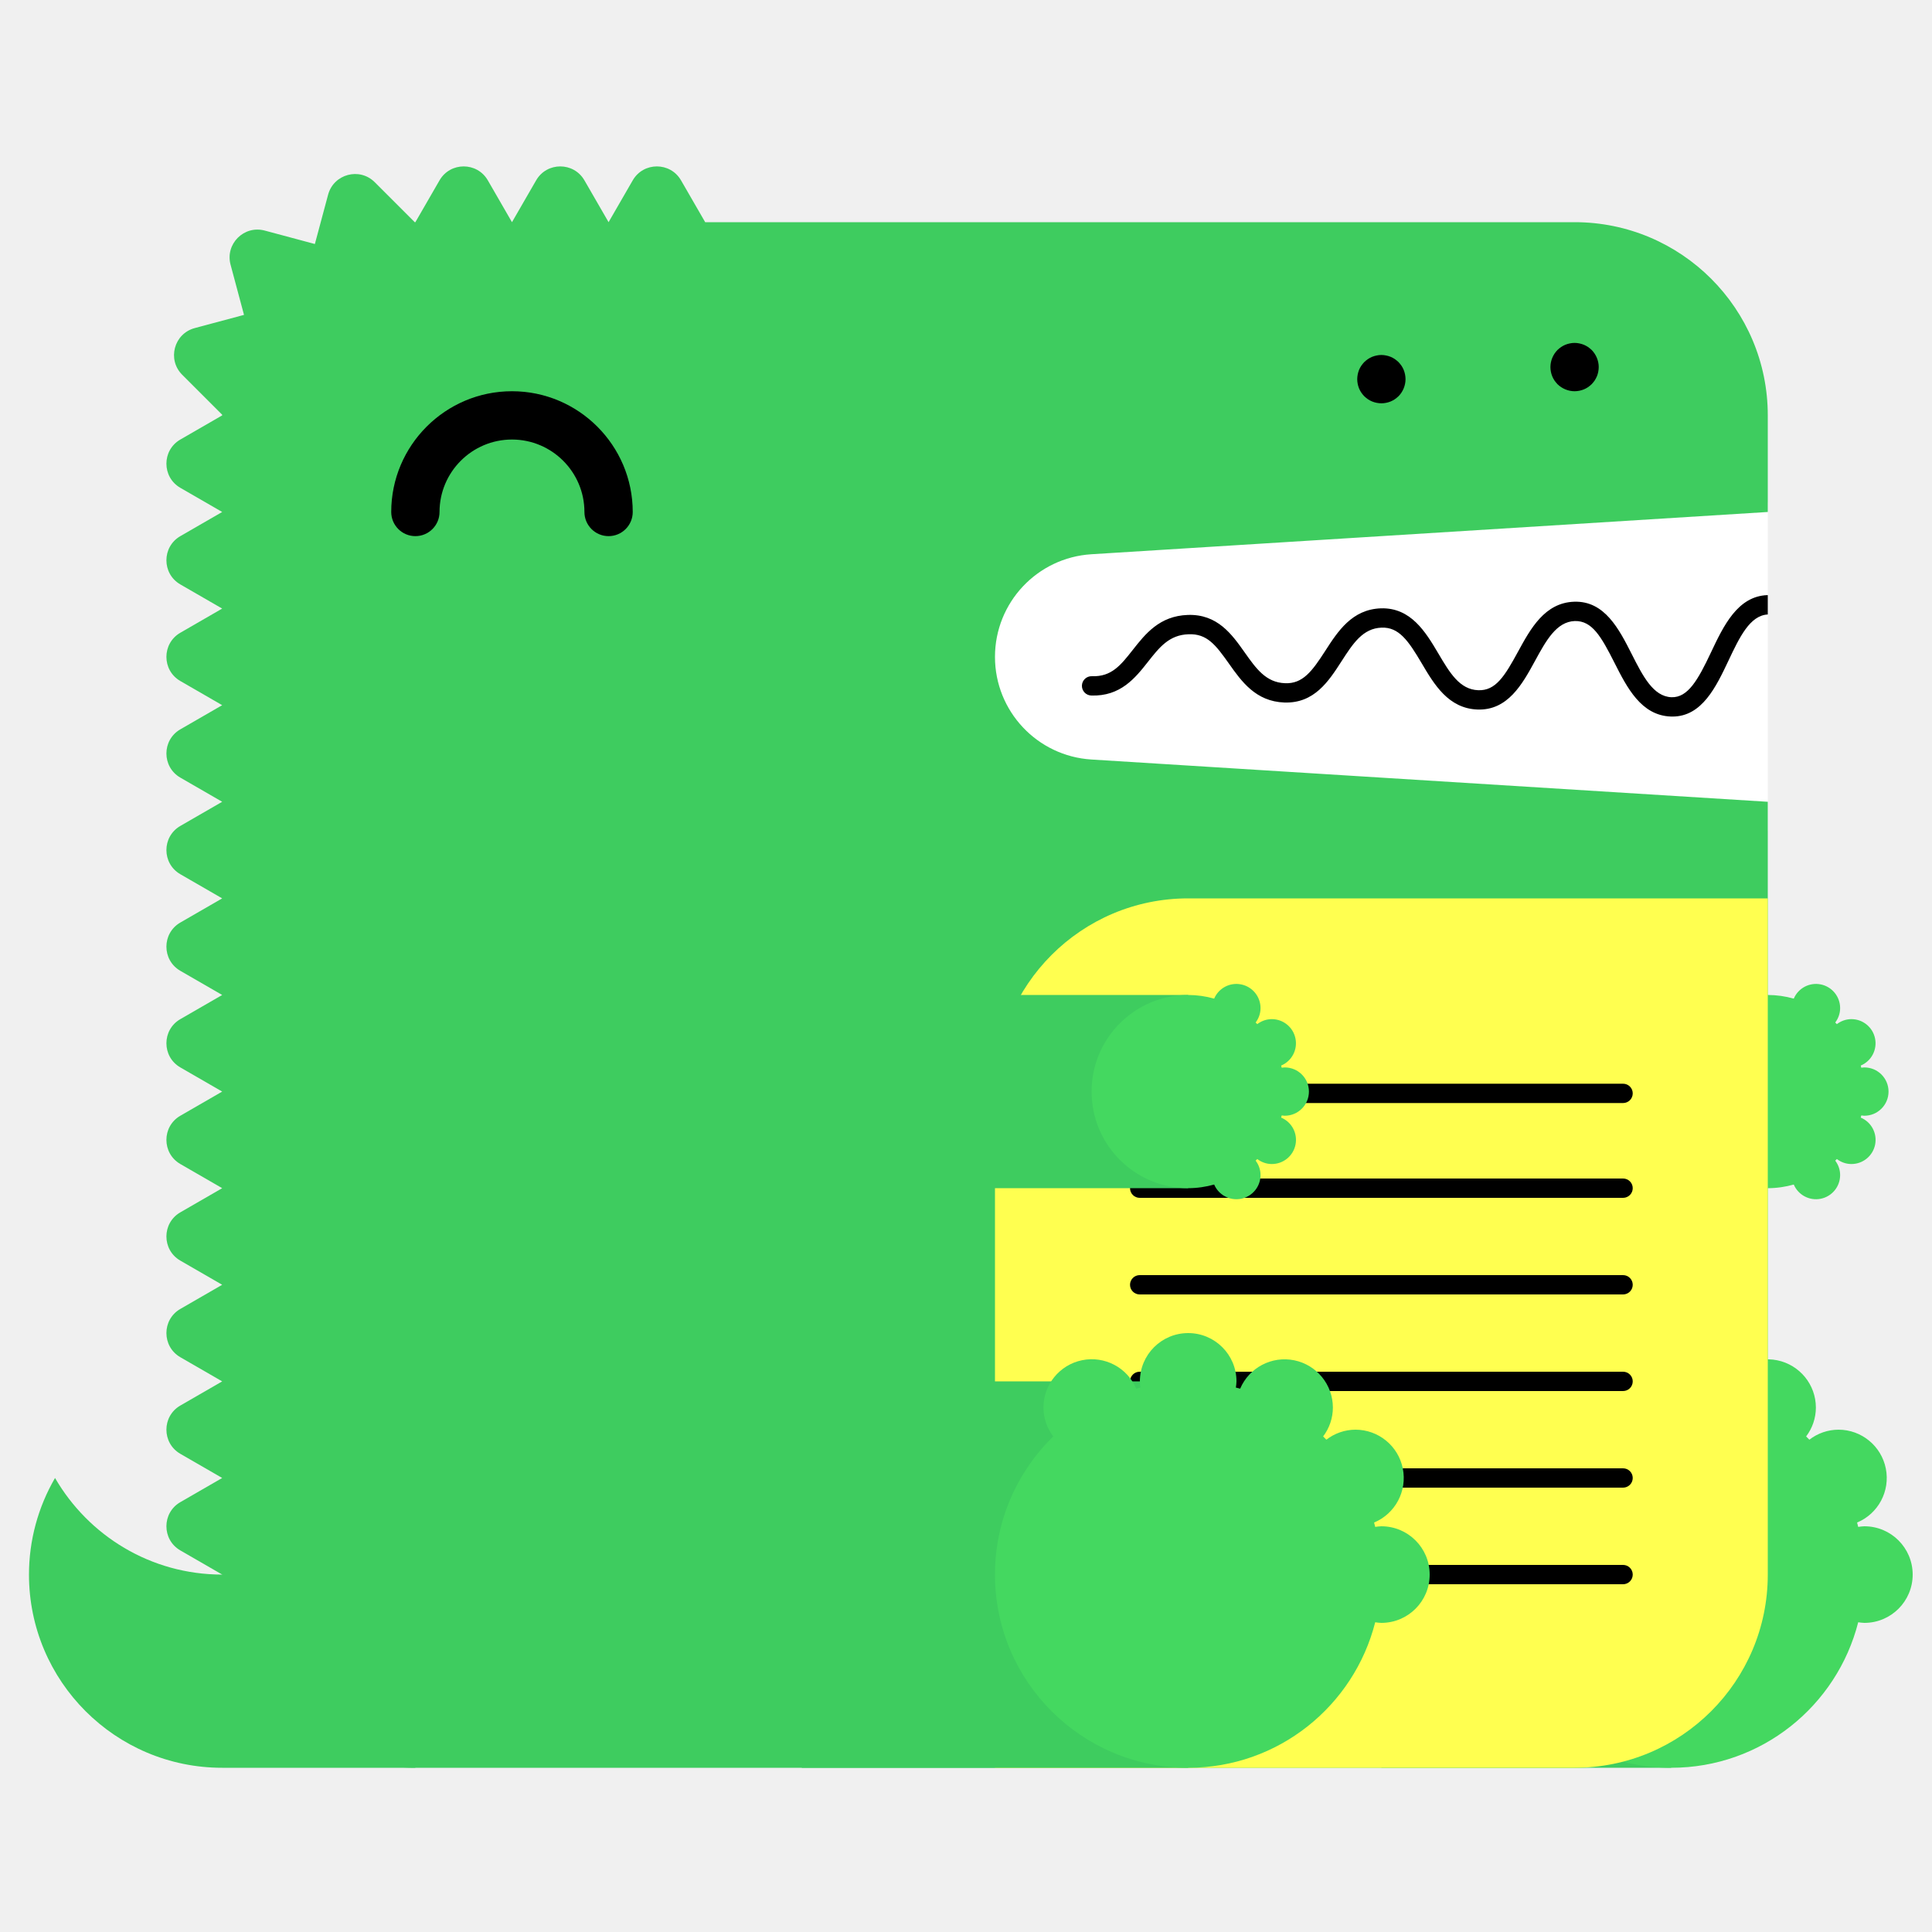
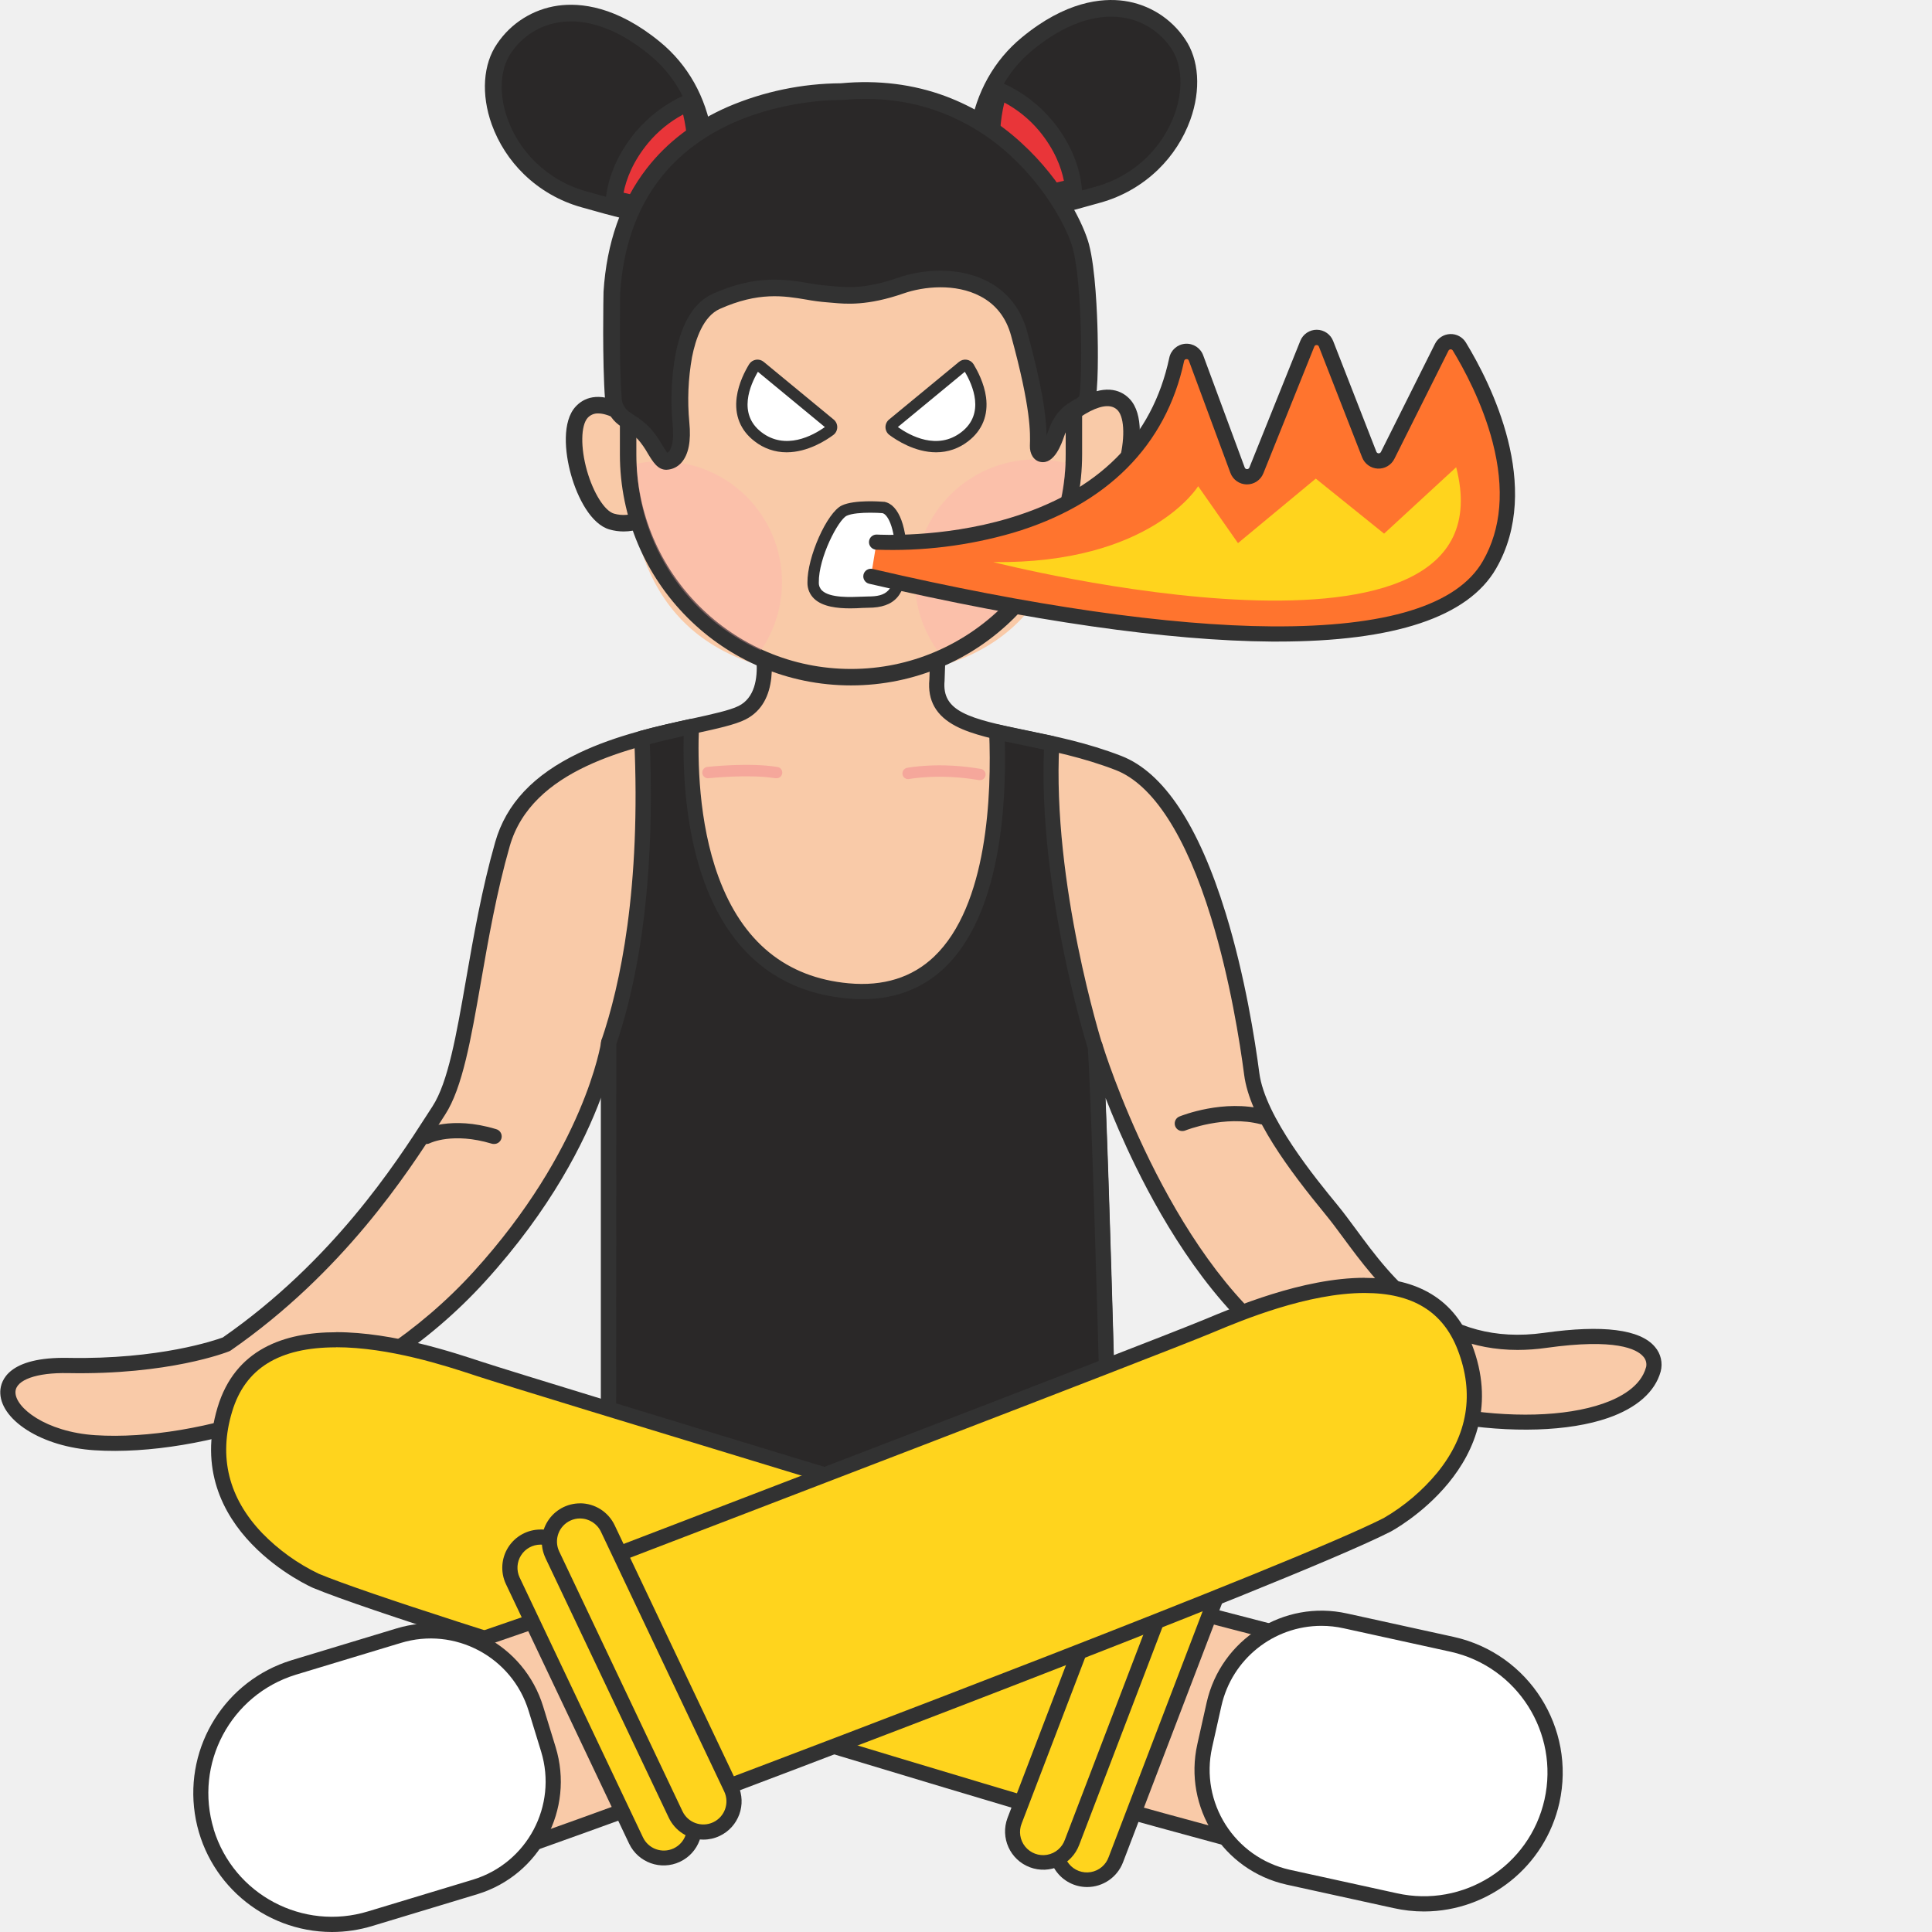
- <svg xmlns="http://www.w3.org/2000/svg" width="200" height="200" viewBox="0 0 200 200">
-   <g fill="none" fill-rule="evenodd">
-     <path fill="#FFF" d="M99 52h84v34H99z" />
-     <path d="M23 163c-7.398 0-13.843-4.027-17.303-10A19.886 19.886 0 0 0 3 163c0 11.046 8.954 20 20 20h20v-20H23z" fill="#3ECC5F" />
-     <path d="M112.98 57.376L183 53V43c0-11.046-8.954-20-20-20H73l-2.5-4.33c-1.112-1.925-3.889-1.925-5 0L63 23l-2.5-4.33c-1.111-1.925-3.889-1.925-5 0L53 23l-2.5-4.33c-1.111-1.925-3.889-1.925-5 0L43 23c-.022 0-.042.003-.065.003l-4.142-4.141c-1.57-1.571-4.252-.853-4.828 1.294l-1.369 5.104-5.192-1.392c-2.148-.575-4.111 1.389-3.535 3.536l1.39 5.193-5.102 1.367c-2.148.576-2.867 3.259-1.296 4.83l4.142 4.142c0 .021-.003.042-.003.064l-4.33 2.5c-1.925 1.111-1.925 3.889 0 5L23 53l-4.33 2.5c-1.925 1.111-1.925 3.889 0 5L23 63l-4.33 2.5c-1.925 1.111-1.925 3.889 0 5L23 73l-4.33 2.5c-1.925 1.111-1.925 3.889 0 5L23 83l-4.33 2.5c-1.925 1.111-1.925 3.889 0 5L23 93l-4.33 2.5c-1.925 1.111-1.925 3.889 0 5L23 103l-4.33 2.5c-1.925 1.111-1.925 3.889 0 5L23 113l-4.33 2.5c-1.925 1.111-1.925 3.889 0 5L23 123l-4.33 2.5c-1.925 1.111-1.925 3.889 0 5L23 133l-4.33 2.5c-1.925 1.111-1.925 3.889 0 5L23 143l-4.33 2.5c-1.925 1.111-1.925 3.889 0 5L23 153l-4.33 2.5c-1.925 1.111-1.925 3.889 0 5L23 163c0 11.046 8.954 20 20 20h120c11.046 0 20-8.954 20-20V83l-70.02-4.376A10.645 10.645 0 0 1 103 68c0-5.621 4.37-10.273 9.98-10.624" fill="#3ECC5F" />
-     <path fill="#3ECC5F" d="M143 183h30v-40h-30z" />
-     <path d="M193 158c-.219 0-.428.037-.639.064-.038-.15-.074-.301-.116-.451A5 5 0 0 0 190.32 148a4.96 4.96 0 0 0-3.016 1.036 26.531 26.531 0 0 0-.335-.336 4.955 4.955 0 0 0 1.011-2.987 5 5 0 0 0-9.599-1.959c-.148-.042-.297-.077-.445-.115.027-.211.064-.42.064-.639a5 5 0 0 0-5-5 5 5 0 0 0-5 5c0 .219.037.428.064.639-.148.038-.297.073-.445.115a4.998 4.998 0 0 0-9.599 1.959c0 1.125.384 2.151 1.011 2.987-3.717 3.632-6.031 8.693-6.031 14.3 0 11.046 8.954 20 20 20 9.339 0 17.16-6.41 19.361-15.064.211.027.42.064.639.064a5 5 0 0 0 5-5 5 5 0 0 0-5-5" fill="#44D860" />
-     <path fill="#3ECC5F" d="M153 123h30v-20h-30z" />
-     <path d="M193 115.5a2.5 2.5 0 1 0 0-5c-.109 0-.214.019-.319.032-.02-.075-.037-.15-.058-.225a2.501 2.501 0 0 0-.963-4.807c-.569 0-1.088.197-1.508.518a6.653 6.653 0 0 0-.168-.168c.314-.417.506-.931.506-1.494a2.5 2.5 0 0 0-4.8-.979A9.987 9.987 0 0 0 183 103c-5.522 0-10 4.478-10 10s4.478 10 10 10c.934 0 1.833-.138 2.69-.377a2.5 2.5 0 0 0 4.8-.979c0-.563-.192-1.077-.506-1.494.057-.055.113-.111.168-.168.42.321.939.518 1.508.518a2.5 2.5 0 0 0 .963-4.807c.021-.074.038-.15.058-.225.105.013.21.032.319.032" fill="#44D860" />
-     <path d="M63 55.5a2.5 2.5 0 0 1-2.5-2.5c0-4.136-3.364-7.5-7.5-7.5s-7.5 3.364-7.5 7.5a2.5 2.5 0 1 1-5 0c0-6.893 5.607-12.5 12.5-12.5S65.5 46.107 65.5 53a2.5 2.5 0 0 1-2.5 2.5" fill="#000" />
-     <path d="M103 183h60c11.046 0 20-8.954 20-20V93h-60c-11.046 0-20 8.954-20 20v70z" fill="#FFFF50" />
-     <path d="M168.02 124h-50.04a1 1 0 1 1 0-2h50.04a1 1 0 1 1 0 2m0 20h-50.04a1 1 0 1 1 0-2h50.04a1 1 0 1 1 0 2m0 20h-50.04a1 1 0 1 1 0-2h50.04a1 1 0 1 1 0 2m0-49.814h-50.04a1 1 0 1 1 0-2h50.04a1 1 0 1 1 0 2m0 19.814h-50.04a1 1 0 1 1 0-2h50.04a1 1 0 1 1 0 2m0 20h-50.04a1 1 0 1 1 0-2h50.04a1 1 0 1 1 0 2M183 61.611c-.012 0-.022-.006-.034-.005-3.09.105-4.552 3.196-5.842 5.923-1.346 2.85-2.387 4.703-4.093 4.647-1.889-.068-2.969-2.202-4.113-4.46-1.314-2.594-2.814-5.536-5.963-5.426-3.046.104-4.513 2.794-5.807 5.167-1.377 2.528-2.314 4.065-4.121 3.994-1.927-.07-2.951-1.805-4.136-3.813-1.321-2.236-2.848-4.75-5.936-4.664-2.994.103-4.465 2.385-5.763 4.4-1.373 2.13-2.335 3.428-4.165 3.351-1.973-.07-2.992-1.51-4.171-3.177-1.324-1.873-2.816-3.993-5.895-3.89-2.928.1-4.399 1.97-5.696 3.618-1.232 1.564-2.194 2.802-4.229 2.724a1 1 0 0 0-.072 2c3.017.101 4.545-1.8 5.872-3.487 1.177-1.496 2.193-2.787 4.193-2.855 1.926-.082 2.829 1.115 4.195 3.045 1.297 1.834 2.769 3.914 5.731 4.021 3.103.104 4.596-2.215 5.918-4.267 1.182-1.834 2.202-3.417 4.15-3.484 1.793-.067 2.769 1.35 4.145 3.681 1.297 2.197 2.766 4.686 5.787 4.796 3.125.108 4.634-2.62 5.949-5.035 1.139-2.088 2.214-4.06 4.119-4.126 1.793-.042 2.728 1.595 4.111 4.33 1.292 2.553 2.757 5.445 5.825 5.556l.169.003c3.064 0 4.518-3.075 5.805-5.794 1.139-2.41 2.217-4.68 4.067-4.773v-2z" fill="#000" />
-     <path fill="#3ECC5F" d="M83 183h40v-40H83z" />
-     <path d="M143 158c-.219 0-.428.037-.639.064-.038-.15-.074-.301-.116-.451A5 5 0 0 0 140.32 148a4.96 4.96 0 0 0-3.016 1.036 26.531 26.531 0 0 0-.335-.336 4.955 4.955 0 0 0 1.011-2.987 5 5 0 0 0-9.599-1.959c-.148-.042-.297-.077-.445-.115.027-.211.064-.42.064-.639a5 5 0 0 0-5-5 5 5 0 0 0-5 5c0 .219.037.428.064.639-.148.038-.297.073-.445.115a4.998 4.998 0 0 0-9.599 1.959c0 1.125.384 2.151 1.011 2.987-3.717 3.632-6.031 8.693-6.031 14.3 0 11.046 8.954 20 20 20 9.339 0 17.16-6.41 19.361-15.064.211.027.42.064.639.064a5 5 0 0 0 5-5 5 5 0 0 0-5-5" fill="#44D860" />
-     <path fill="#3ECC5F" d="M83 123h40v-20H83z" />
-     <path d="M133 115.5a2.5 2.5 0 1 0 0-5c-.109 0-.214.019-.319.032-.02-.075-.037-.15-.058-.225a2.501 2.501 0 0 0-.963-4.807c-.569 0-1.088.197-1.508.518a6.653 6.653 0 0 0-.168-.168c.314-.417.506-.931.506-1.494a2.5 2.5 0 0 0-4.8-.979A9.987 9.987 0 0 0 123 103c-5.522 0-10 4.478-10 10s4.478 10 10 10c.934 0 1.833-.138 2.69-.377a2.5 2.5 0 0 0 4.8-.979c0-.563-.192-1.077-.506-1.494.057-.055.113-.111.168-.168.42.321.939.518 1.508.518a2.5 2.5 0 0 0 .963-4.807c.021-.074.038-.15.058-.225.105.013.21.032.319.032" fill="#44D860" />
-     <path d="M143 41.75c-.16 0-.33-.02-.49-.05a2.52 2.52 0 0 1-.47-.14c-.15-.06-.29-.14-.431-.23-.13-.09-.259-.2-.38-.31-.109-.12-.219-.24-.309-.38s-.17-.28-.231-.43a2.619 2.619 0 0 1-.189-.96c0-.16.02-.33.05-.49.03-.16.08-.31.139-.47.061-.15.141-.29.231-.43.09-.13.2-.26.309-.38.121-.11.25-.22.38-.31.141-.09.281-.17.431-.23.149-.06.31-.11.47-.14.32-.07.65-.07.98 0 .159.03.32.08.47.14.149.06.29.14.43.23.13.09.259.2.38.31.11.12.22.25.31.38.09.14.17.28.23.43.06.16.11.31.14.47.029.16.05.33.05.49 0 .66-.271 1.31-.73 1.77-.121.11-.25.22-.38.31-.14.09-.281.17-.43.23a2.565 2.565 0 0 1-.96.19m20-1.25c-.66 0-1.3-.27-1.771-.73a3.802 3.802 0 0 1-.309-.38c-.09-.14-.17-.28-.231-.43a2.619 2.619 0 0 1-.189-.96c0-.66.27-1.3.729-1.77.121-.11.25-.22.38-.31.141-.09.281-.17.431-.23.149-.06.31-.11.47-.14.32-.07.66-.07.98 0 .159.03.32.08.47.14.149.06.29.14.43.23.13.09.259.2.38.31.459.47.73 1.11.73 1.77 0 .16-.021.33-.05.49-.03.16-.08.32-.14.47-.07.15-.14.29-.23.43-.09.13-.2.26-.31.38-.121.11-.25.22-.38.31-.14.09-.281.17-.43.23a2.565 2.565 0 0 1-.96.19" fill="#000" />
-   </g>
+ <svg xmlns="http://www.w3.org/2000/svg" t="1694197422339" class="icon" viewBox="0 0 1024 1024" version="1.1" p-id="11775" width="200" height="200">
+   <path d="M401.405 331.734s12.279 35.828-8.19 46.058-110.535 12.279-126.904 69.597-18.429 117.694-33.778 141.233-49.128 79.836-112.585 123.844c0 0-30.699 12.279-83.916 11.259S2.255 761.593 50.353 764.663s138.343-16.219 203.67-87.996c60.267-66.237 68.577-123.844 68.577-123.844V764.963L471.002 826.07l115.654-95.185s-4.1-150.443-6.14-175.991c0 0 33.768 111.555 99.275 159.662s185.241 52.197 196.5 11.259c0 0 8.19-24.569-57.317-15.359s-92.575-43.998-113.164-69.047c-14.239-17.349-39.328-48.648-42.398-72.186S642.994 423.849 592.796 404.4s-99.275-12.279-96.205-43.998l1-28.659z" fill="#F9CAA8" p-id="11776" />
+   <path d="M471.002 830.089a4 4 0 0 1-1.53-0.3l-148.403-61.107a4 4 0 0 1-2.49-3.72V581.702c-8.71 23.419-26.389 58.997-61.577 97.645-29.449 32.368-67.447 57.667-109.895 73.166-33.128 12.089-68.487 17.999-96.995 16.159C36.433 767.803 23.724 763.963 14.324 757.963S-0.145 744.504 0.155 737.334c0.23-5.51 4.18-18.239 35.948-17.629 48.458 0.93 78.216-9.44 81.996-10.829 58.317-40.568 91.706-92.365 107.775-117.294 1.19-1.85 2.3-3.58 3.33-5.15 8.3-12.739 12.709-37.998 17.819-67.317 3.92-22.499 8.36-47.998 15.459-72.836 5.77-20.209 20.279-35.628 44.328-47.148 19.849-9.5 41.998-14.339 59.877-18.229 10.819-2.37 20.169-4.41 24.769-6.71 17.079-8.54 6.29-40.828 6.18-41.158a4 4 0 0 1 3.81-5.32h96.205a4 4 0 0 1 4 4.17l-1 28.649v0.25c-1.58 16.369 12.929 20.089 43.258 26.299 15.309 3.14 32.658 6.69 50.398 13.569 22.399 8.69 40.998 36.748 55.357 83.426 10.23 33.308 15.539 67.297 17.799 84.586 3 23.299 29.999 56.127 41.518 70.147 3.05 3.71 6.21 8 9.57 12.539 19.439 26.429 46.218 62.617 99.865 55.087 31.208-4.39 50.998-1.87 58.777 7.49a14.329 14.329 0 0 1 3 12.999c-3 10.809-12.659 19.319-27.879 24.619-41.368 14.379-123.364 4-174.861-33.788-34.498-25.329-60.067-67.997-75.436-99.345-6.64-13.519-11.999-26.169-16.059-36.498 2.06 50.218 4.62 143.943 4.76 148.863a4 4 0 0 1-1.47 3.22l-115.684 95.185a4 4 0 0 1-2.56 0.91z m-144.383-67.817l143.683 59.157 112.275-92.395c-0.49-17.799-4.19-150.253-6.07-173.862a4 4 0 0 1 7.86-1.49c0.33 1.11 34.158 110.845 97.805 157.582 22.579 16.589 53.467 28.999 86.996 34.898 31.208 5.52 60.537 4.71 80.466-2.22 8.83-3.07 19.999-8.9 22.789-19.239a1.72 1.72 0 0 1 0.07-0.21 6.26 6.26 0 0 0-1.59-5.56c-3.4-3.91-14.599-9.7-51.357-4.53a108.885 108.885 0 0 1-15.139 1.09c-48.518 0-74.586-35.288-92.375-59.367-3.29-4.46-6.4-8.66-9.32-12.209-19.749-24.049-40.338-51.667-43.278-74.216-2.22-16.999-7.45-50.518-17.509-83.266-13.379-43.578-30.868-70.647-50.578-78.286-17.109-6.63-34.108-10.11-49.108-13.189-14.369-2.94-26.779-5.48-35.608-10.09-10.489-5.47-15.089-13.569-14.049-24.739l0.87-24.379h-86.716c2.76 11.139 6.66 36.448-11.719 45.638-5.5 2.75-14.839 4.79-26.659 7.37-34.448 7.51-86.506 18.869-98.185 59.727-7 24.429-11.379 49.708-15.269 71.996-5.25 30.169-9.79 56.207-18.999 70.327l-3.31 5.16c-16.379 25.419-50.468 78.306-110.345 119.834a4.07 4.07 0 0 1-0.8 0.42c-1.29 0.52-32.068 12.579-85.496 11.549-16.579-0.32-27.499 3.58-27.759 9.92-0.34 8.25 15.999 21.299 42.418 22.999 27.459 1.75 61.617-4 93.745-15.699 41.228-14.999 78.116-39.608 106.695-70.997 58.747-64.577 67.487-121.144 67.567-121.704a4 4 0 0 1 8 0.57zM119.949 712.465z" fill="#323232" p-id="11777" />
+   <path d="M528.329 387.881c2 48.078-3.41 144.223-78.846 137.293-80.816-7.43-84.556-103.205-82.996-140.143-8 1.75-16.999 3.74-26.299 6.29 1.6 34.618 2.1 103.635-17.629 161.482V764.963L471.002 826.07l115.654-95.185s-4.1-150.443-6.14-175.991c0 0-26.999-84.996-22.999-160.782-8.65-1.86-22.029-4.56-29.189-6.23z" fill="#2A2828" p-id="11778" />
+   <path d="M471.002 830.089a4 4 0 0 1-1.53-0.3L321.009 768.682a4 4 0 0 1-2.49-3.72V552.803a4.11 4.11 0 0 1 0.21-1.3c10-29.229 21.089-80.706 17.419-159.992a4 4 0 0 1 2.95-4.06c9-2.47 17.679-4.41 26.509-6.34a4 4 0 0 1 4.87 4.11c-0.74 17.189-0.39 50.398 10.339 79.576 12.629 34.368 35.828 53.337 68.997 56.377 18.399 1.69 33.608-3.05 45.218-14.089 28.579-27.169 30.599-86.236 29.249-118.994a4 4 0 0 1 4.94-4.08c4.79 1.12 12.639 2.75 19.559 4.18 3.42 0.71 6.7 1.39 9.48 2a4 4 0 0 1 3.18 4.14c-3.89 74.116 22.579 158.512 22.849 159.352a4.49 4.49 0 0 1 0.18 0.9c2 25.399 6 170.102 6.15 176.241a4 4 0 0 1-1.47 3.22l-115.614 95.135a4 4 0 0 1-2.53 0.91z m-144.413-67.817l143.683 59.157 112.275-92.395c-0.49-17.689-4.14-148.653-6-173.422-2.08-6.74-26.109-86.426-23.229-158.312l-6.1-1.27c-5.09-1.06-10.299-2.14-14.649-3.08 0.93 34.908-2.56 91.996-31.928 119.994-13.369 12.709-30.689 18.179-51.487 16.269-36.498-3.35-61.997-24.079-75.796-61.617-10.19-27.739-11.419-58.717-10.999-77.486-6 1.33-11.909 2.7-17.939 4.3 1.83 44.128 0.06 106.385-17.769 159.102z" fill="#323232" p-id="11779" />
+   <path d="M562.438 835.869L681.882 866.958l-30.109 107.735s-120.634-32.458-120.114-34.548 30.778-104.275 30.778-104.275z" fill="#F9CAA8" p-id="11780" />
+   <path d="M651.773 978.712a4.25 4.25 0 0 1-1-0.13c-0.3-0.09-30.519-8.22-60.277-16.499-17.499-4.87-31.418-8.84-41.378-11.799-6-1.77-10.549-3.19-13.669-4.24-5-1.68-8.63-2.89-7.64-6.87 0.53-2.12 27.719-93.995 30.818-104.445a4 4 0 0 1 4.87-2.75l119.454 31.058a4 4 0 0 1 2.86 5l-30.169 107.735a4 4 0 0 1-3.87 2.94zM536.489 937.954C549.998 942.684 609.195 959.043 648.993 969.773l27.939-99.995-111.745-29.039c-9.34 31.558-24.769 83.726-28.699 97.215z" fill="#323232" p-id="11781" />
+   <path d="M551.508 958.443c-35.608-10.599-331.824-98.905-384.131-120.604a110.335 110.335 0 0 1-31.428-22.629c-18.809-19.749-24.469-42.678-16.829-68.137 7.36-24.539 27.189-36.998 58.997-36.998 28.839 0 59.387 10 74.066 14.869l1.65 0.54c30.998 10.14 311.825 95.205 349.923 106.735z" fill="#FFD41D" p-id="11782" />
+   <path d="M178.076 706.066v8c28.179 0 58.317 9.9 72.796 14.649l1.66 0.55c30.069 9.84 294.656 89.996 345.753 105.485L549.178 953.553c-47.998-14.299-329.254-98.305-380.181-119.404a105.135 105.135 0 0 1-29.999-21.539C121.159 793.961 115.749 772.282 123.019 748.233c6.89-22.999 24.909-34.118 55.097-34.118v-8m0 0c-27.559 0-53.547 9-62.807 39.848-19.549 65.177 50.578 95.635 50.578 95.635 56.227 23.329 387.981 121.784 387.981 121.784l55.277-133.663S288.461 732.614 255.013 721.665c-13.749-4.49-46.328-15.599-76.996-15.599z" fill="#323232" p-id="11783" />
+   <path d="M576.187 996.151a16.269 16.269 0 0 1-15.219-21.999l54.457-142.373a16.249 16.249 0 0 1 30.429 11.439l-54.447 142.403a16.329 16.329 0 0 1-15.219 10.529z" fill="#FFD41D" p-id="11784" />
+   <path d="M630.634 825.3a12.249 12.249 0 0 1 11.449 16.539l-54.437 142.353a12.239 12.239 0 1 1-22.909-8.6l54.437-142.353a12.249 12.249 0 0 1 11.459-7.94m0-8a20.389 20.389 0 0 0-18.999 13.129l-54.407 142.293v0.05a20.269 20.269 0 0 0 18.999 27.399 20.369 20.369 0 0 0 18.999-13.129l54.437-142.333a20.279 20.279 0 0 0-18.999-27.409z" fill="#323232" p-id="11785" />
+   <path d="M552.998 986.952a16.269 16.269 0 0 1-15.219-21.999l54.447-142.373a16.249 16.249 0 0 1 30.429 11.439L568.197 976.462A16.329 16.329 0 0 1 552.998 986.952z" fill="#FFD41D" p-id="11786" />
+   <path d="M607.425 816.14a12.259 12.259 0 0 1 11.459 16.539l-54.447 142.353a12.239 12.239 0 1 1-22.909-8.6L595.996 824.08a12.229 12.229 0 0 1 11.449-7.94m0-8a20.359 20.359 0 0 0-18.999 13.129L533.999 963.563a20.279 20.279 0 0 0 37.998 14.269l54.397-142.283v-0.05a20.269 20.269 0 0 0-18.999-27.399z" fill="#323232" p-id="11787" />
+   <path d="M347.508 836.959l-116.674 40.258 41.908 103.255s117.744-41.738 117.054-43.788S347.508 836.959 347.508 836.959z" fill="#F9CAA8" p-id="11788" />
+   <path d="M272.742 984.492A4 4 0 0 1 269.012 981.952l-41.908-103.215a4 4 0 0 1 0.07-3.18 4 4 0 0 1 2.35-2.14l116.674-40.258a4 4 0 0 1 5 2.23c7 16.329 41.708 97.935 42.408 99.995 1.3 3.89-2.22 5.38-7.08 7.44-3 1.29-7.51 3.07-13.299 5.29-9.7 3.73-23.269 8.77-40.338 14.999-28.999 10.579-58.517 20.999-58.817 21.139a3.9 3.9 0 0 1-1.33 0.24z m-36.588-104.855L275.012 975.392c38.738-13.749 96.395-34.638 109.715-40.438-5.66-13.519-28.539-67.297-39.448-92.915z" fill="#323232" p-id="11789" />
+   <path d="M315.93 828.23c36.138-13.849 294.416-112.854 324.464-125.354l1.6-0.67c14.999-6.26 50.148-20.919 81.306-20.919 27.189 0 44.538 10.669 52.997 32.628 9.6 24.789 5.73 48.088-11.489 69.247a110.305 110.305 0 0 1-29.629 24.999C684.902 833.819 411.425 937.284 377.777 949.954z" fill="#FFD41D" p-id="11790" />
+   <path d="M723.3 685.307c25.329 0 41.458 9.83 49.288 30.059 9 23.269 5.4 45.158-10.709 65.067a105.765 105.765 0 0 1-28.509 24.179C684.392 829.529 425.064 927.815 379.726 944.954l-58.197-114.564C370.767 811.52 612.405 718.875 641.994 706.585l1.6-0.67c14.789-6.17 49.408-20.609 79.756-20.609m0-8.05c-33.108 0-69.797 15.809-84.446 21.899-32.528 13.509-328.584 126.914-328.584 126.914l65.497 128.994s307.045-115.644 361.282-143.283c0 0 67.557-35.818 42.998-99.275-10.359-26.779-32.618-35.208-56.787-35.208z" fill="#323232" p-id="11791" />
+   <path d="M109.43 970.773a69.597 69.597 0 0 1 46.108-86.996l55.597-16.819A58.317 58.317 0 0 1 284.011 905.636l6.62 21.559a58.307 58.307 0 0 1-38.618 72.866l-55.597 16.819a69.597 69.597 0 0 1-86.986-46.108z" fill="#FFFFFF" p-id="11792" />
+   <path d="M175.866 1024a73.636 73.636 0 0 1-21.509-143.993L210.015 863.148a62.327 62.327 0 0 1 77.866 41.308l6.62 21.559a62.397 62.397 0 0 1-41.298 77.886l-55.617 16.829a73.746 73.746 0 0 1-21.719 3.27z m-62.597-54.407a65.577 65.577 0 0 0 81.936 43.438l55.607-16.819a54.357 54.357 0 0 0 35.998-67.837l-6.62-21.559a54.297 54.297 0 0 0-67.837-35.998l-55.617 16.829a65.647 65.647 0 0 0-43.428 81.926l-3.84 1.18z" fill="#323232" p-id="11793" />
+   <path d="M822.565 954.663a69.597 69.597 0 0 0-52.727-83.106l-56.737-12.439a58.317 58.317 0 0 0-69.637 44.188l-4.92 21.999A58.317 58.317 0 0 0 682.722 994.951l56.737 12.449a69.587 69.587 0 0 0 83.106-52.737z" fill="#FFFFFF" p-id="11794" />
+   <path d="M754.798 1013.121a73.886 73.886 0 0 1-16.209-1.8l-56.727-12.439a62.337 62.337 0 0 1-47.248-74.446l4.92-21.999A62.417 62.417 0 0 1 713.99 855.188l56.717 12.449a73.696 73.696 0 0 1 55.797 87.906 73.666 73.666 0 0 1-71.696 57.577z m-54.427-151.393a54.377 54.377 0 0 0-52.997 42.448l-4.93 21.999a54.297 54.297 0 0 0 41.138 64.837l56.727 12.439a65.567 65.567 0 0 0 78.316-49.678l3.92 0.87-3.92-0.87A65.647 65.647 0 0 0 768.987 875.487l-56.717-12.439a54.317 54.317 0 0 0-11.899-1.32z" fill="#323232" p-id="11795" />
+   <path d="M351.848 984.862a16.309 16.309 0 0 1-14.729-9.38l-65.337-137.663a16.249 16.249 0 0 1 7.84-21.629 15.999 15.999 0 0 1 6.87-1.53 16.319 16.319 0 0 1 14.739 9.38l65.337 137.663a16.269 16.269 0 0 1-7.85 21.629 15.999 15.999 0 0 1-6.87 1.53z" fill="#FFD41D" p-id="11796" />
+   <path d="M286.491 818.68a12.229 12.229 0 0 1 11.089 7.06l65.347 137.693a12.229 12.229 0 1 1-22.169 10.349l-65.347-137.693a12.239 12.239 0 0 1 11.079-17.409m0-8a20.279 20.279 0 0 0-18.369 28.859l65.337 137.663a20.279 20.279 0 0 0 36.738-17.179l-65.337-137.703a20.349 20.349 0 0 0-18.369-11.679z" fill="#323232" p-id="11797" />
+   <path d="M372.797 971.013a16.339 16.339 0 0 1-14.739-9.39L292.731 823.96a16.259 16.259 0 0 1 14.709-23.159 16.329 16.329 0 0 1 14.739 9.39l65.337 137.663a16.269 16.269 0 0 1-14.719 23.159z" fill="#FFD41D" p-id="11798" />
+   <path d="M307.44 804.831a12.229 12.229 0 0 1 11.089 7.06l65.347 137.683A12.229 12.229 0 1 1 361.707 959.953l-65.347-137.713a12.229 12.229 0 0 1 5.91-16.279 12.219 12.219 0 0 1 5.17-1.15m0-8a20.279 20.279 0 0 0-18.369 28.859v0.05l65.357 137.633a20.359 20.359 0 0 0 18.369 11.679 19.999 19.999 0 0 0 8.57-1.91 20.289 20.289 0 0 0 9.8-26.949v-0.05L325.809 808.461a20.349 20.349 0 0 0-18.369-11.679z" fill="#323232" p-id="11799" />
+   <path d="M226.064 602.311s12.999-6.86 35.688 0" fill="#FFFFFF" p-id="11800" />
+   <path d="M261.752 606.33a4 4 0 0 1-1.17-0.17c-20.569-6.19-32.568-0.34-32.668-0.28a4 4 0 0 1-3.72-7.13c0.59-0.31 14.769-7.55 38.718-0.29a4 4 0 0 1-1.16 7.87z" fill="#323232" p-id="11801" />
+   <path d="M626.744 595.451s21.999-8.92 42.538-3.43" fill="#FFFFFF" p-id="11802" />
+   <path d="M626.744 599.471a4 4 0 0 1-1.51-7.75c0.94-0.38 23.449-9.36 45.088-3.59a4 4 0 1 1-2.07 7.77c-19.059-5.08-39.788 3.19-39.998 3.27a3.84 3.84 0 0 1-1.51 0.3z" fill="#323232" p-id="11803" />
+   <path d="M340.198 226.189s-21.259-19.319-31.888-7.73 1.29 53.837 15.939 57.997 25.609-7.73 25.609-7.73z" fill="#F9CAA8" p-id="11804" />
+   <path d="M330.559 281.686a27.359 27.359 0 0 1-7.49-1.05c-9.76-2.76-16.909-16.669-20.349-28.779-3.54-12.459-4.77-28.549 2.37-36.338 4.06-4.42 11.709-8.26 25.129-1.43a65.567 65.567 0 0 1 12.909 8.9 4.38 4.38 0 0 1 1.32 2.26l9.66 42.508a4.35 4.35 0 0 1-1.05 3.93c-0.44 0.46-9.42 10-22.499 10z m-13.479-62.557a7.21 7.21 0 0 0-5.56 2.28c-3.7 4.05-3.88 15.849-0.41 28.059 3.36 11.799 9.38 21.379 14.329 22.769 9 2.56 16.459-2.37 19.609-5l-8.79-38.668a57.477 57.477 0 0 0-10.13-6.76q-5.3-2.68-9.05-2.68z" fill="#323232" p-id="11805" />
+   <path d="M563.777 222.329S584.996 202.99 595.666 214.6s-1.29 53.837-15.939 57.997-25.609-7.73-25.609-7.73z" fill="#F9CAA8" p-id="11806" />
+   <path d="M573.417 277.826c-13.079 0-22.059-9.55-22.499-10a4.36 4.36 0 0 1-1-3.93l9.66-42.508a4.41 4.41 0 0 1 1.32-2.27 66.227 66.227 0 0 1 12.909-8.87c13.419-6.83 21.069-3 25.129 1.42 7.14 7.8 5.91 23.889 2.37 36.348-3.44 12.099-10.589 25.999-20.349 28.779a27.749 27.749 0 0 1-7.54 1.03z m-14.489-14.459c3.14 2.63 10.559 7.57 19.609 5 5-1.4 10.999-10.999 14.329-22.769 3.47-12.209 3.29-23.999-0.41-28.059-2.91-3.17-7.82-3-14.609 0.39a56.917 56.917 0 0 0-10.13 6.76z" fill="#323232" p-id="11807" />
+   <path d="M332.919 59.897m117.474 0l1.33 0q117.474 0 117.474 117.474l0 64.077q0 117.474-117.474 117.474l-1.33 0q-117.474 0-117.474-117.474l0-64.077q0-117.474 117.474-117.474Z" fill="#F9CAA8" p-id="11808" />
+   <path d="M451.063 363.282a122.494 122.494 0 0 1-122.504-122.504V177.991a122.504 122.504 0 0 1 244.988 0v62.747A122.494 122.494 0 0 1 451.063 363.282z m0-298.985A113.794 113.794 0 0 0 337.279 177.991v62.747a113.794 113.794 0 0 0 113.784 113.824 113.794 113.794 0 0 0 113.774-113.784V177.991A113.794 113.794 0 0 0 451.063 64.257z" fill="#323232" p-id="11809" />
+   <path d="M548.998 243.478a64.077 64.077 0 0 0-52.237 101.215 111.355 111.355 0 0 0 67.997-99.255 63.707 63.707 0 0 0-15.729-2z" fill="#FFAEAE" opacity=".33" p-id="11810" />
+   <path d="M350.398 244.438a64.477 64.477 0 0 0-12.889 1.3 111.365 111.365 0 0 0 65.807 98.995 64.087 64.087 0 0 0-52.917-100.255z" fill="#FFAEAE" opacity=".33" p-id="11811" />
+   <path d="M373.487 97.305s7.54-43.748-26.399-71.647-64.857-21.869-79.946 0 0 67.877 42.238 79.996 49.778 11.309 49.778 11.309z" fill="#2A2828" p-id="11812" />
+   <path d="M358.867 121.344c-2.95 0-14.079-1-50.698-11.489a71.227 71.227 0 0 1-30.529-17.559 69.997 69.997 0 0 1-16.999-26.309c-5.71-15.939-4.65-31.998 2.86-42.838A46.718 46.718 0 0 1 295.661 3c11.999-1.68 31.158 0.29 54.237 19.269 14.719 12.099 24.229 29.049 27.489 48.998a87.996 87.996 0 0 1 0.46 26.819l-0.17 1-16.109 21.999-2 0.19a6.05 6.05 0 0 1-0.7 0.07z m-56.217-109.995a40.678 40.678 0 0 0-5.76 0.4 37.438 37.438 0 0 0-26.099 16.429C265.012 36.588 264.292 49.928 269.012 62.997a60.997 60.997 0 0 0 14.839 22.999 62.427 62.427 0 0 0 26.779 15.389c30.169 8.62 42.238 10.589 46.398 10.999l12.269-16.789a83.896 83.896 0 0 0-0.67-23.229c-3-17.909-11.169-32.478-24.319-43.278-14.229-11.689-28.499-17.749-41.658-17.749z m70.837 85.996z m0 0z" fill="#323232" p-id="11813" />
+   <path d="M340.218 72.846c-10.22 12.329-13.729 24.069-14.719 32.598 23.459 6 28.299 5.49 28.299 5.49l14.329-19.609a87.296 87.296 0 0 0-3.23-36.998 68.527 68.527 0 0 0-24.679 18.519z" fill="#E93539" p-id="11814" />
+   <path d="M353.548 115.364c-2.14 0-9.2-0.57-29.139-5.63l-3.76-0.95 0.45-3.85c1-8.47 4.52-21.399 15.709-34.918a72.876 72.876 0 0 1 26.259-19.719l4.56-2.07 1.5 4.78a91.196 91.196 0 0 1 3.36 39.068l-0.18 1-16.109 22.049-2 0.19c-0.1 0.03-0.31 0.05-0.65 0.05z m-23.049-13.229c12.309 3 18.409 4 21.139 4.25l12.259-16.779a85.126 85.126 0 0 0-1.83-28.929 62.377 62.377 0 0 0-18.439 14.999c-8.23 9.92-11.719 19.369-13.129 26.459z m9.72-29.289z" fill="#323232" p-id="11815" />
+   <path d="M518.06 94.805s-7.54-43.738 26.399-71.647 64.867-21.869 79.946 0 0 67.877-42.238 79.996-49.778 11.309-49.778 11.309z" fill="#2A2828" p-id="11816" />
+   <path d="M532.689 118.854h-0.74l-2-0.2-16.109-21.999-0.18-1a88.646 88.646 0 0 1 0.47-26.829c3.26-19.949 12.759-36.888 27.479-48.998C564.727 0.77 583.886-1.21 595.896 0.48a46.728 46.728 0 0 1 32.158 20.169c7.5 10.879 8.57 26.899 2.85 42.838a70.077 70.077 0 0 1-16.999 26.319 71.347 71.347 0 0 1-30.519 17.559c-36.628 10.459-47.748 11.489-50.698 11.489z m-10.399-25.759l12.269 16.779c4.16-0.44 16.229-2.4 46.398-10.999a62.627 62.627 0 0 0 26.779-15.389 61.247 61.247 0 0 0 14.839-22.999c4.69-13.059 4-26.409-1.81-34.828a37.488 37.488 0 0 0-26.099-16.429c-14.699-2.06-31.088 3.93-47.398 17.339-28.879 23.759-25.779 60.147-24.979 66.527z" fill="#323232" p-id="11817" />
+   <path d="M554.168 66.527c10.22 12.329 13.729 24.069 14.729 32.608-23.469 6-28.299 5.48-28.299 5.48L526.269 84.996a87.136 87.136 0 0 1 3.22-36.998 68.497 68.497 0 0 1 24.679 18.529z" fill="#E93539" p-id="11818" />
+   <path d="M540.839 109.045a4.83 4.83 0 0 1-0.67 0l-2-0.19-16.109-21.999-0.17-1a90.996 90.996 0 0 1 3.36-39.068l1.49-4.77 4.58 1.98a72.566 72.566 0 0 1 26.259 19.719c11.189 13.509 14.719 26.439 15.709 34.908l0.45 3.85-3.75 1c-19.939 5.01-26.989 5.57-29.149 5.57z m-10.349-25.759l12.269 16.779c2.72-0.29 8.83-1.23 21.129-4.25-1.41-7.08-4.9-16.539-13.119-26.469a62.517 62.517 0 0 0-18.449-14.999 84.556 84.556 0 0 0-1.83 28.939z" fill="#323232" p-id="11819" />
+   <path d="M445.833 48.618S331.339 45.288 324.299 154.992c0 0-0.74 36.258 0.82 56.737a13.879 13.879 0 0 0 5.59 10.06c2.8 2.08 7.14 4.34 10.759 8.22 5.41 5.81 8.13 14.689 11.749 14.589 2.39-0.06 9.49-2.16 7.68-20.239s-0.45-55.997 18.759-64.617c28.279-12.649 44.058-4.75 59.197-3.85 6.57 0.4 17.449 2.86 38.648-4.52 20.789-7.23 54.227-5.07 62.587 25.309 10.19 36.998 10.469 51.108 10.17 59.657-0.18 5.15 4.52 8.14 9.49-6.33s13.999-13.229 16.269-18.139 2.26-60.997-3.16-81.276-44.348-89.826-127.024-81.976z" fill="#2A2828" p-id="11820" />
+   <path d="M353.138 248.988c-4.55 0-7.11-4.23-9.82-8.71a44.478 44.478 0 0 0-5.09-7.29 38.398 38.398 0 0 0-7.26-5.71c-1-0.68-2-1.32-2.89-2a18.249 18.249 0 0 1-7.37-13.269c-1.56-20.459-0.86-55.677-0.83-57.167v-0.19c1.66-25.919 9.36-47.898 22.869-65.327 10.839-13.999 25.359-24.999 43.178-32.768a154.532 154.532 0 0 1 59.737-12.419c19.709-1.84 38.438 0.49 55.667 6.92a122.994 122.994 0 0 1 39.998 24.649c22.499 20.529 33.278 44.098 35.828 53.677 3.48 12.999 4.39 37.538 4.61 47.468 0.13 5.27 0.61 31.788-1.7 36.808-1.4 3-4 4.56-6.34 5.9-3.33 1.93-7.11 4.11-9.76 11.829-1.26 3.67-5.1 14.819-12.439 13.459-3.55-0.66-5.82-4.16-5.66-8.72 0.22-6.33 0.67-19.489-10-58.327-2.61-9.49-8.07-16.479-16.249-20.769-13.239-7-30.159-5.18-40.618-1.54-19.269 6.71-30.758 5.63-37.628 5-1-0.1-1.93-0.18-2.73-0.23a105.805 105.805 0 0 1-11.319-1.48c-11.879-2-25.349-4.2-45.808 4.95-8.8 3.93-12.869 16.069-14.729 25.559a127.624 127.624 0 0 0-1.43 34.578c1 9.88-0.4 16.999-4.12 21.249a10.999 10.999 0 0 1-7.85 3.86z m-24.419-93.845c0 2.08-0.68 36.688 0.81 56.217a9.41 9.41 0 0 0 3.82 6.83c0.69 0.52 1.56 1.09 2.48 1.7a45.838 45.838 0 0 1 8.88 7.1 51.577 51.577 0 0 1 6.18 8.74 41.478 41.478 0 0 0 2.81 4.26 2.88 2.88 0 0 0 0.85-0.68c0.92-1 2.95-4.55 1.95-14.509a136.893 136.893 0 0 1 1.56-37.168c3.29-16.799 9.95-27.539 19.789-31.938 22.899-10.239 38.408-7.67 50.878-5.6a101.775 101.775 0 0 0 10.399 1.38c0.95 0.05 2 0.15 3 0.25 6.55 0.61 16.449 1.54 33.898-4.53 12.719-4.43 31.918-6.21 47.648 2.06 10.279 5.4 17.429 14.469 20.669 26.249 8.14 29.569 10.15 44.808 10.369 55.337 0.27-0.68 0.55-1.43 0.84-2.27 3.73-10.849 9.73-14.329 13.699-16.619a10.659 10.659 0 0 0 2.75-1.86c0.67-2.42 1.37-15.649 0.91-33.938-0.49-19.879-2.06-36.068-4.29-44.428-2.7-10.14-13.789-31.668-33.248-49.428a114.104 114.104 0 0 0-37.078-22.899c-16.049-6-33.538-8.13-51.997-6.38h-0.55c-0.43 0-28.299-0.59-56.497 11.799-16.379 7.2-29.689 17.319-39.558 30.099-12.369 15.979-19.409 36.238-20.969 60.257z" fill="#323232" p-id="11821" />
+   <path d="M473.132 224.699l37.088-30.579a2.16 2.16 0 0 1 3.23 0.53c3.82 6.2 13.349 24.919-2.08 36.788-15.189 11.679-32.258 1.09-38.168-3.32a2.17 2.17 0 0 1-0.07-3.42z" fill="#FFFFFF" p-id="11822" />
+   <path d="M496.161 239.728c-11.239 0-21.089-6.45-24.759-9.19a5.2 5.2 0 0 1-0.19-8.17l37.088-30.579a5.19 5.19 0 0 1 7.72 1.27c2 3.31 5.59 10 6.6 17.459 1.27 9.53-2 17.589-9.41 23.309a27.369 27.369 0 0 1-17.049 5.9z m-20.279-13.389c6.45 4.59 20.899 12.519 33.648 2.71s6-24.999 1.85-31.998z m-2.75-1.64z" fill="#323232" p-id="11823" />
+   <path d="M440.004 224.699l-37.088-30.579a2.17 2.17 0 0 0-3.24 0.53c-3.81 6.2-13.339 24.919 2.09 36.788 15.179 11.679 32.258 1.09 38.158-3.32a2.17 2.17 0 0 0 0.08-3.42z" fill="#FFFFFF" p-id="11824" />
+   <path d="M416.925 239.728a27.329 27.329 0 0 1-17.049-5.9c-7.44-5.72-10.689-13.779-9.41-23.309 1-7.49 4.56-14.149 6.59-17.459a5.2 5.2 0 0 1 7.73-1.27l37.088 30.579a5.2 5.2 0 0 1-0.19 8.17c-3.68 2.74-13.519 9.19-24.759 9.19z m-15.229-42.668c-4.09 7-10.809 22.239 1.86 31.998s27.199 1.88 33.638-2.71zM438.004 226.989z" fill="#323232" p-id="11825" />
+   <path d="M468.152 268.987s-14.519-1.21-20.649 1.65-16.729 24.999-16.529 38.198 22.289 10.329 29.119 10.329c10.739 0 17.139-3.51 17.549-20.649S473.932 269.987 468.152 268.987z" fill="#FFFFFF" p-id="11826" />
+   <path d="M450.683 322.444c-6.7 0-14.589-0.79-19.109-5.06a11.479 11.479 0 0 1-3.61-8.5c-0.21-13.549 10.369-37.298 18.259-40.998 6.67-3.11 20.609-2.05 22.179-1.92h0.28c7.84 1.4 12.429 13.879 11.999 32.568-0.4 16.759-6.36 23.589-20.569 23.589-0.82 0-1.92 0.05-3.19 0.1-1.84 0.13-3.92 0.22-6.24 0.22z m10.579-50.698c-4.5 0-9.74 0.34-12.489 1.62-4.42 2.06-14.999 22.219-14.779 35.418a5.58 5.58 0 0 0 1.72 4.22c4.2 4 15.079 3.49 20.929 3.25 1.35-0.06 2.51-0.11 3.45-0.11 9.56 0 14.179-2.65 14.539-17.709 0.41-17.129-3.75-25.719-6.9-26.459-1.47-0.12-3.84-0.23-6.47-0.23z" fill="#323232" p-id="11827" />
+   <path d="M464.602 287.366s136.543 8.92 159.092-96.825a5.35 5.35 0 0 1 10.239-0.73l21.999 59.427a5.34 5.34 0 0 0 10 0.14l26.999-67.167a5.34 5.34 0 0 1 9.93 0.06L725.7 240.988a5.35 5.35 0 0 0 9.76 0.45l28.649-57.317a5.34 5.34 0 0 1 9.34-0.39c12.199 19.999 39.998 73.996 15.999 115.724-30.169 52.297-167.932 43.248-327.824 6" fill="#FF742E" p-id="11828" />
+   <path d="M677.052 340.043h-2.94c-54.997-0.36-128.804-10.999-213.44-30.649a4 4 0 0 1 1.83-7.84c84.056 19.559 157.252 30.089 211.66 30.439 60.707 0.4 98.295-11.239 111.755-34.568 9.85-17.069 11.609-38.258 5.22-62.997-5.43-21.049-15.569-39.508-21.129-48.638a1.25 1.25 0 0 0-1.17-0.63 1.28 1.28 0 0 0-1.13 0.73l-28.659 57.317a9.36 9.36 0 0 1-17.089-0.78l-22.909-58.697a1.23 1.23 0 0 0-1.22-0.84 1.2 1.2 0 0 0-1.23 0.83l-26.999 67.157a9.36 9.36 0 0 1-17.469-0.25l-21.999-59.427a1.22 1.22 0 0 0-1.33-0.86 1.24 1.24 0 0 0-1.2 1c-9.54 44.768-40.938 76.256-90.786 91.086a228.989 228.989 0 0 1-72.496 8.91 4 4 0 0 1 0.52-8c0.34 0 33.998 2.05 69.897-8.66 47.398-14.149 75.996-42.748 84.996-84.996a9.37 9.37 0 0 1 17.999-1.3l21.999 59.437a1.32 1.32 0 0 0 2.46 0l26.999-67.167a9.36 9.36 0 0 1 17.409 0.09l22.909 58.697a1.32 1.32 0 0 0 2.41 0.11l28.659-57.317a9.36 9.36 0 0 1 16.369-0.69c13.139 21.599 40.998 76.486 15.999 119.834-14.839 25.679-53.807 38.668-115.894 38.668z" fill="#323232" p-id="11829" />
+   <path d="M526.449 297.925S802.986 368.312 771.807 247.638l-38.208 35.198-36.208-29.159-41.228 34.188-21.119-30.169s-25.139 41.228-108.595 40.228z" fill="#FFD41D" p-id="11830" />
+   <path d="M411.365 412.48a2.59 2.59 0 0 1-0.48 0c-14.129-2.29-35.108 0-35.318 0a3 3 0 0 1-0.67-6c0.9-0.1 21.999-2.4 36.948 0a3 3 0 0 1-0.48 6zM519.11 413.44a2.94 2.94 0 0 1-0.51 0c-20.769-3.58-36.538-0.57-36.698-0.54a3 3 0 1 1-1.16-5.92c0.69-0.13 16.999-3.25 38.878 0.52a3 3 0 0 1-0.51 6z" fill="#F5A79B" p-id="11831" />
</svg>
